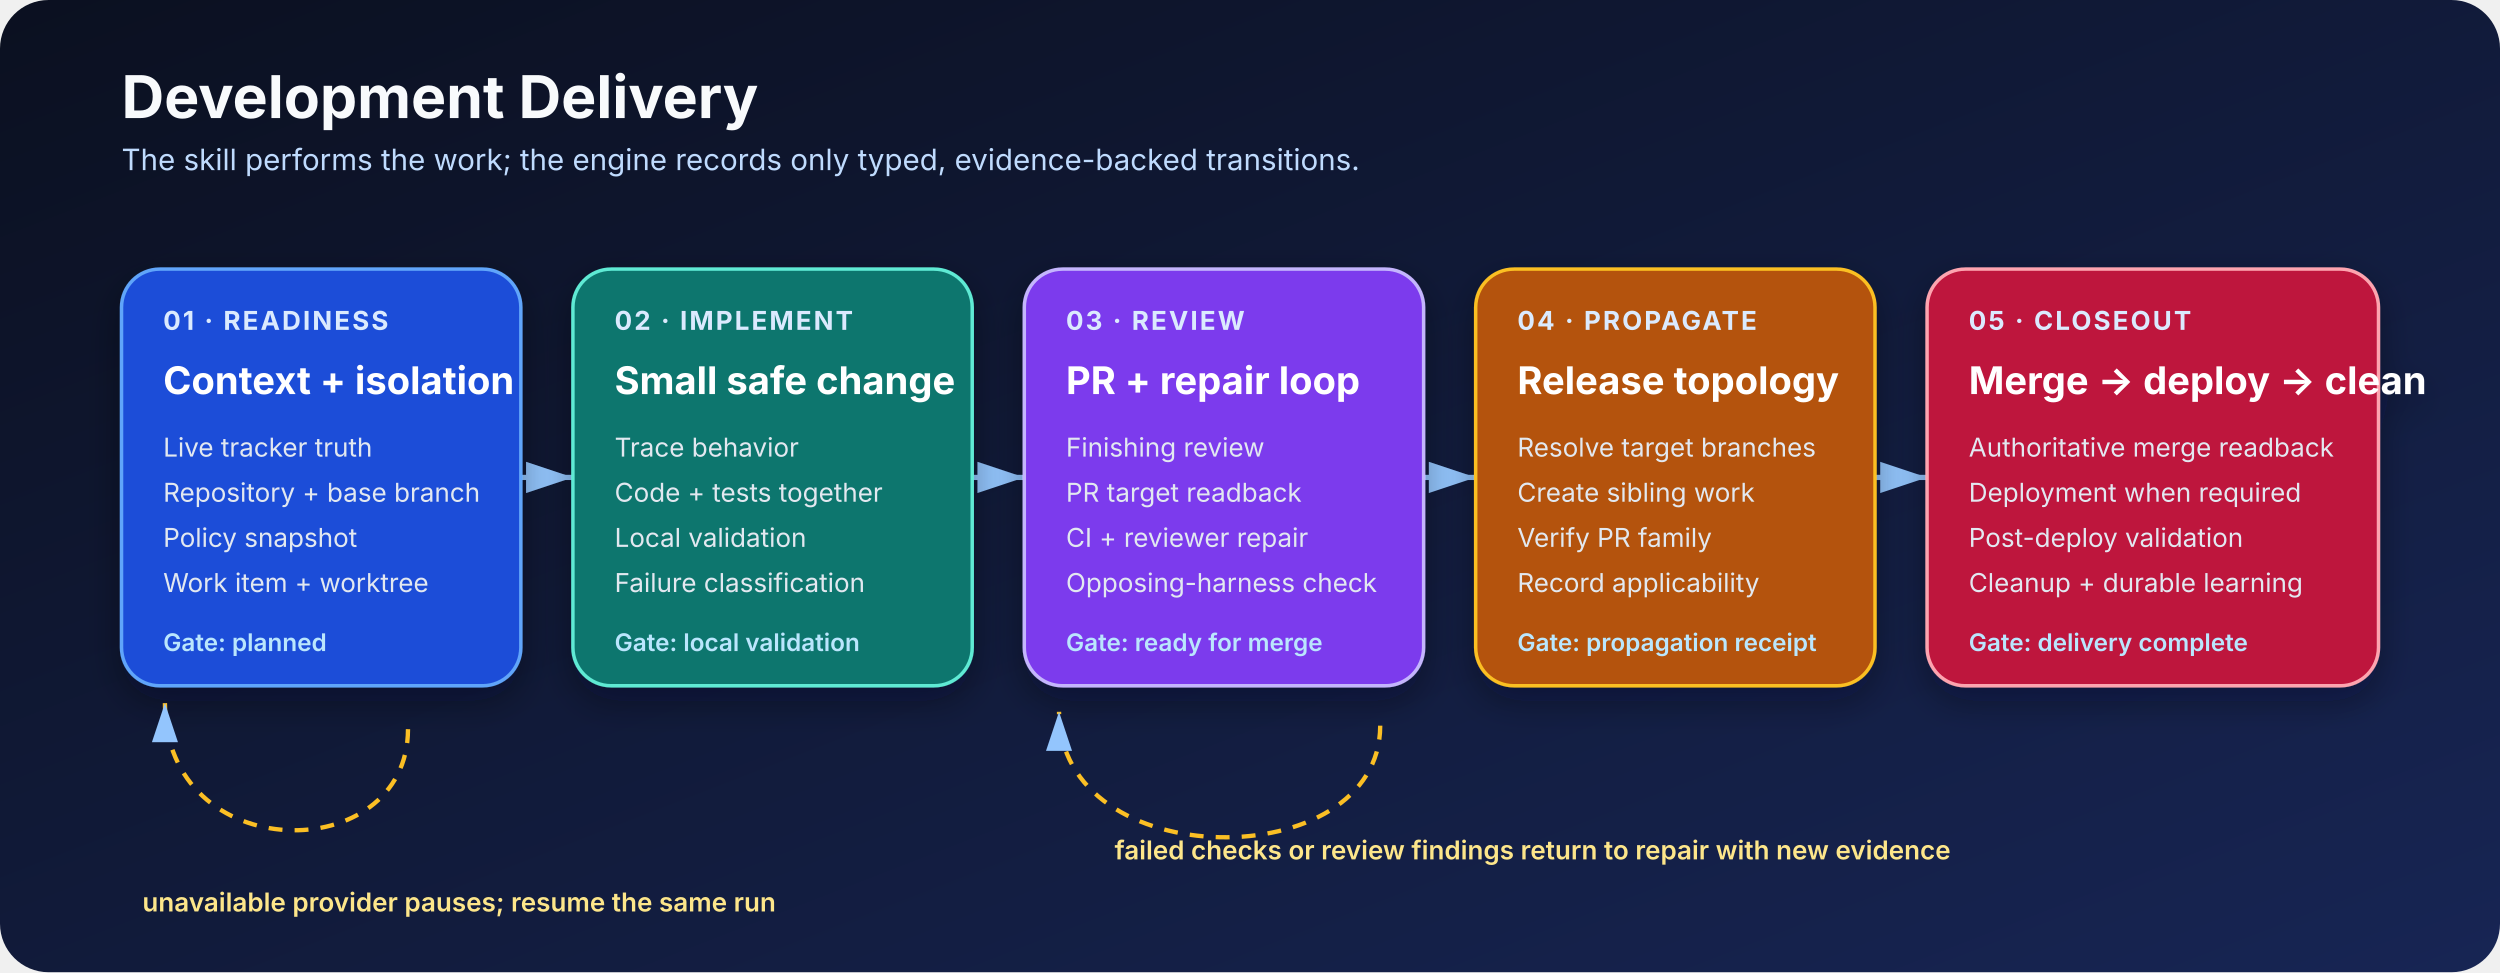
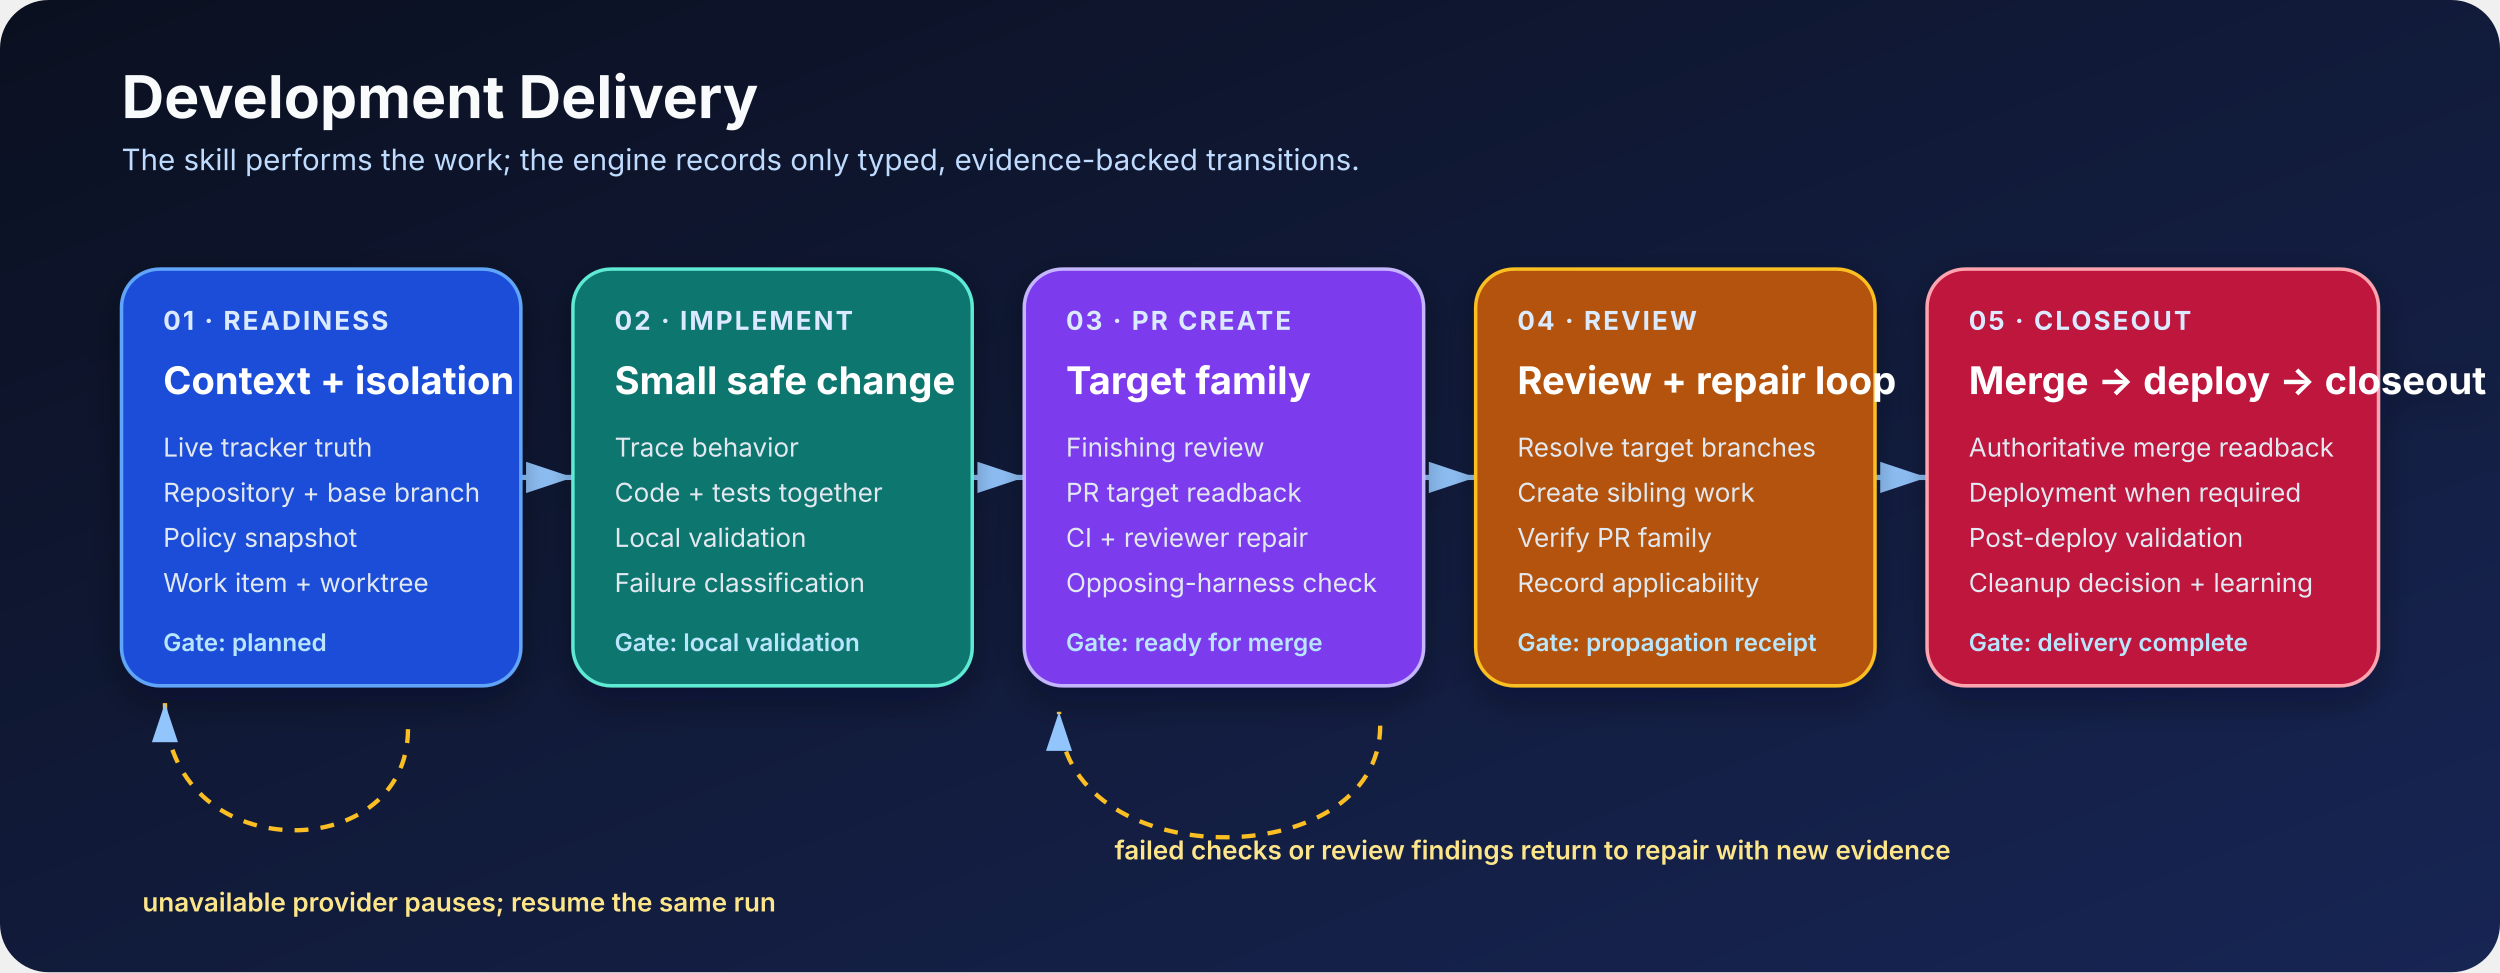
<svg xmlns="http://www.w3.org/2000/svg" width="1440" height="560" viewBox="0 0 1440 560" role="img" aria-labelledby="title desc">
  <defs>
    <linearGradient id="bg" x1="0" y1="0" x2="1" y2="1">
      <stop offset="0" stop-color="#0b1020" />
      <stop offset="1" stop-color="#172554" />
    </linearGradient>
    <filter id="shadow" x="-20%" y="-20%" width="140%" height="140%">
      <feDropShadow dx="0" dy="8" stdDeviation="10" flood-color="#020617" flood-opacity=".35" />
    </filter>
    <marker id="arrow" markerWidth="10" markerHeight="10" refX="9" refY="3" orient="auto" markerUnits="strokeWidth">
      <path d="M0,0 L0,6 L9,3 z" fill="#93c5fd" />
    </marker>
    <style>
      .title{font:700 34px system-ui,-apple-system,sans-serif;fill:#f8fafc}
      .sub{font:400 17px system-ui,-apple-system,sans-serif;fill:#bfdbfe}
      .stage{filter:url(#shadow);stroke-width:2}
      .n{font:700 15px system-ui,-apple-system,sans-serif;fill:#dbeafe;letter-spacing:.08em}
      .h{font:700 22px system-ui,-apple-system,sans-serif;fill:#fff}
      .p{font:400 15px system-ui,-apple-system,sans-serif;fill:#e2e8f0}
      .gate{font:600 14px system-ui,-apple-system,sans-serif;fill:#bae6fd}
      .line{fill:none;stroke:#93c5fd;stroke-width:3;marker-end:url(#arrow)}
      .loop{fill:none;stroke:#fbbf24;stroke-width:2.5;stroke-dasharray:8 7;marker-end:url(#arrow)}
      .note{font:600 15px system-ui,-apple-system,sans-serif;fill:#fde68a}
    </style>
  </defs>
  <rect width="1440" height="560" rx="28" fill="url(#bg)" />
  <text x="70" y="68" class="title">Development Delivery</text>
  <text x="70" y="98" class="sub">The skill performs the work; the engine records only typed, evidence-backed transitions.</text>
  <path class="line" d="M300 275 H330" />
  <path class="line" d="M560 275 H590" />
  <path class="line" d="M820 275 H850" />
  <path class="line" d="M1080 275 H1110" />
  <g class="stage">
    <rect x="70" y="155" width="230" height="240" rx="22" fill="#1d4ed8" stroke="#60a5fa" />
    <text x="94" y="190" class="n">01 · READINESS</text>
    <text x="94" y="227" class="h">Context + isolation</text>
    <text x="94" y="263" class="p">Live tracker truth</text>
    <text x="94" y="289" class="p">Repository + base branch</text>
    <text x="94" y="315" class="p">Policy snapshot</text>
    <text x="94" y="341" class="p">Work item + worktree</text>
    <text x="94" y="375" class="gate">Gate: planned</text>
  </g>
  <g class="stage">
    <rect x="330" y="155" width="230" height="240" rx="22" fill="#0f766e" stroke="#5eead4" />
    <text x="354" y="190" class="n">02 · IMPLEMENT</text>
    <text x="354" y="227" class="h">Small safe change</text>
    <text x="354" y="263" class="p">Trace behavior</text>
    <text x="354" y="289" class="p">Code + tests together</text>
    <text x="354" y="315" class="p">Local validation</text>
    <text x="354" y="341" class="p">Failure classification</text>
    <text x="354" y="375" class="gate">Gate: local validation</text>
  </g>
  <g class="stage">
    <rect x="590" y="155" width="230" height="240" rx="22" fill="#7c3aed" stroke="#c4b5fd" />
-     <text x="614" y="190" class="n">03 · REVIEW</text>
-     <text x="614" y="227" class="h">PR + repair loop</text>
+     <text x="614" y="190" class="n">03 · PR CREATE</text>
+     <text x="614" y="227" class="h">Target family</text>
    <text x="614" y="263" class="p">Finishing review</text>
    <text x="614" y="289" class="p">PR target readback</text>
    <text x="614" y="315" class="p">CI + reviewer repair</text>
    <text x="614" y="341" class="p">Opposing-harness check</text>
    <text x="614" y="375" class="gate">Gate: ready for merge</text>
  </g>
  <g class="stage">
    <rect x="850" y="155" width="230" height="240" rx="22" fill="#b45309" stroke="#fbbf24" />
-     <text x="874" y="190" class="n">04 · PROPAGATE</text>
-     <text x="874" y="227" class="h">Release topology</text>
+     <text x="874" y="190" class="n">04 · REVIEW</text>
+     <text x="874" y="227" class="h">Review + repair loop</text>
    <text x="874" y="263" class="p">Resolve target branches</text>
    <text x="874" y="289" class="p">Create sibling work</text>
    <text x="874" y="315" class="p">Verify PR family</text>
    <text x="874" y="341" class="p">Record applicability</text>
    <text x="874" y="375" class="gate">Gate: propagation receipt</text>
  </g>
  <g class="stage">
    <rect x="1110" y="155" width="260" height="240" rx="22" fill="#be123c" stroke="#fda4af" />
    <text x="1134" y="190" class="n">05 · CLOSEOUT</text>
-     <text x="1134" y="227" class="h">Merge → deploy → clean</text>
+     <text x="1134" y="227" class="h">Merge → deploy → closeout</text>
    <text x="1134" y="263" class="p">Authoritative merge readback</text>
    <text x="1134" y="289" class="p">Deployment when required</text>
    <text x="1134" y="315" class="p">Post-deploy validation</text>
-     <text x="1134" y="341" class="p">Cleanup + durable learning</text>
+     <text x="1134" y="341" class="p">Cleanup decision + learning</text>
    <text x="1134" y="375" class="gate">Gate: delivery complete</text>
  </g>
  <path class="loop" d="M795 418 C795 505 610 505 610 410" />
  <text x="642" y="495" class="note">failed checks or review findings return to repair with new evidence</text>
  <path class="loop" d="M235 420 C235 500 95 500 95 405" />
  <text x="82" y="525" class="note">unavailable provider pauses; resume the same run</text>
</svg>
